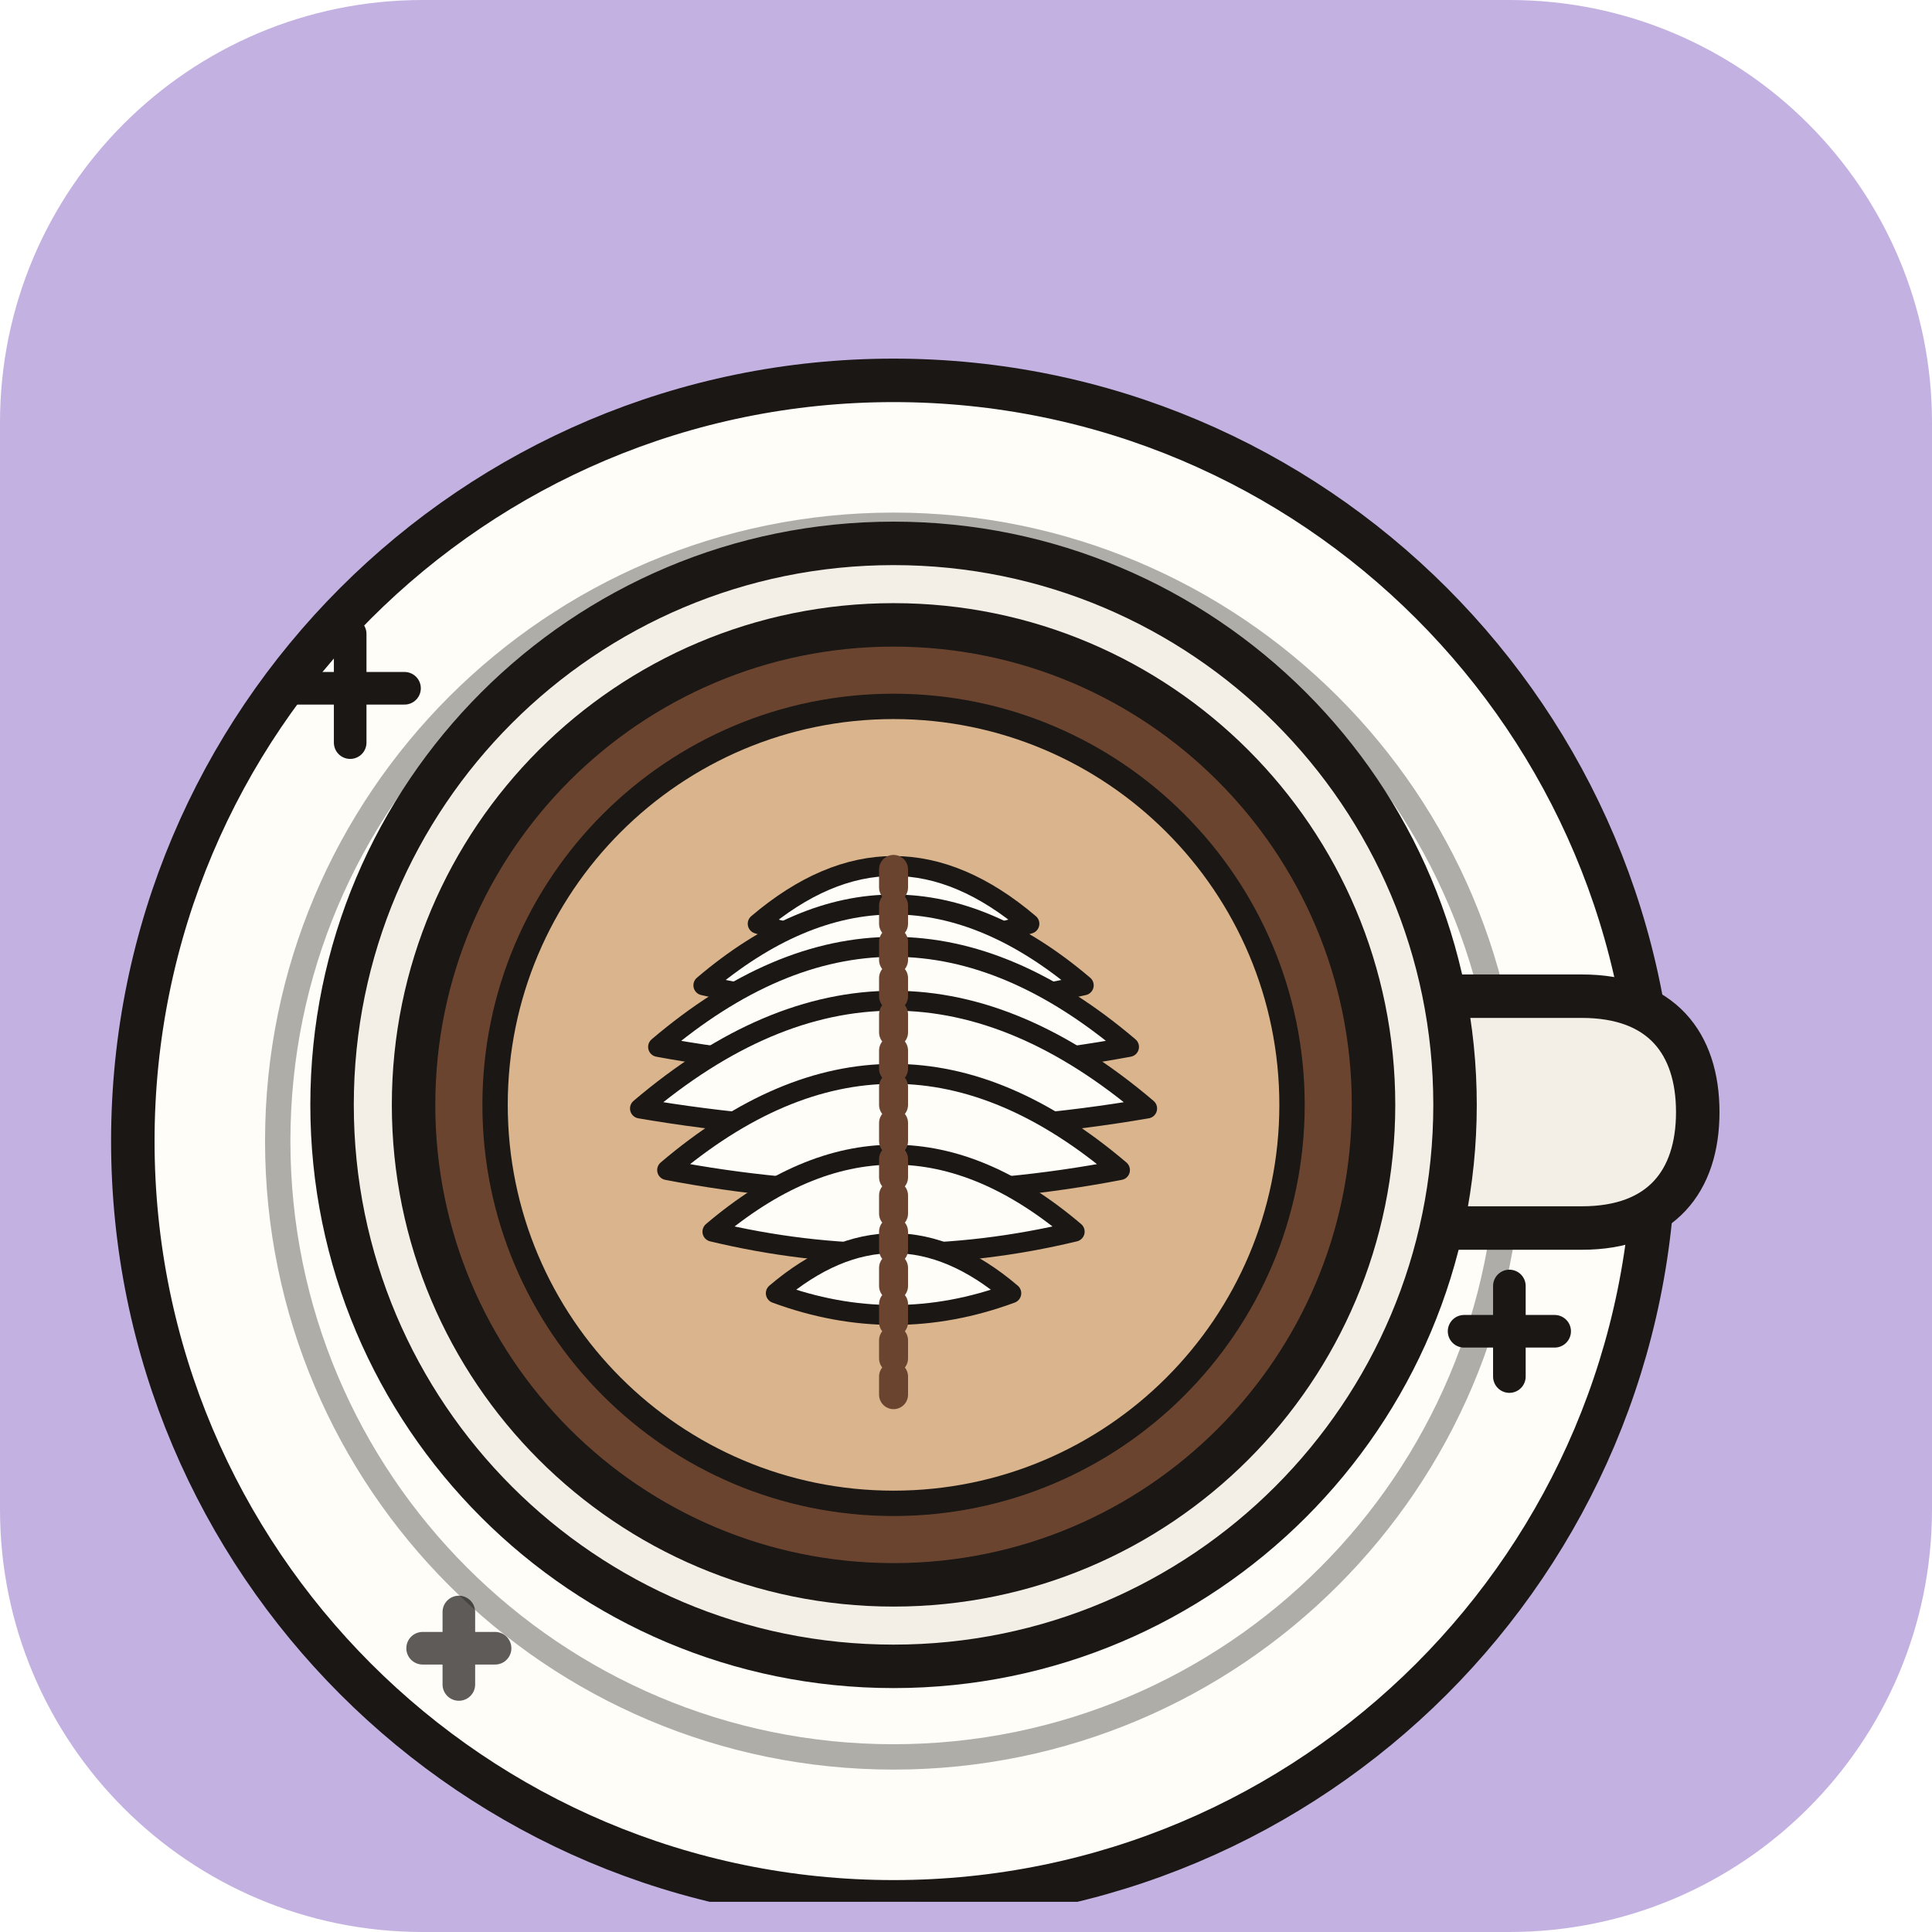
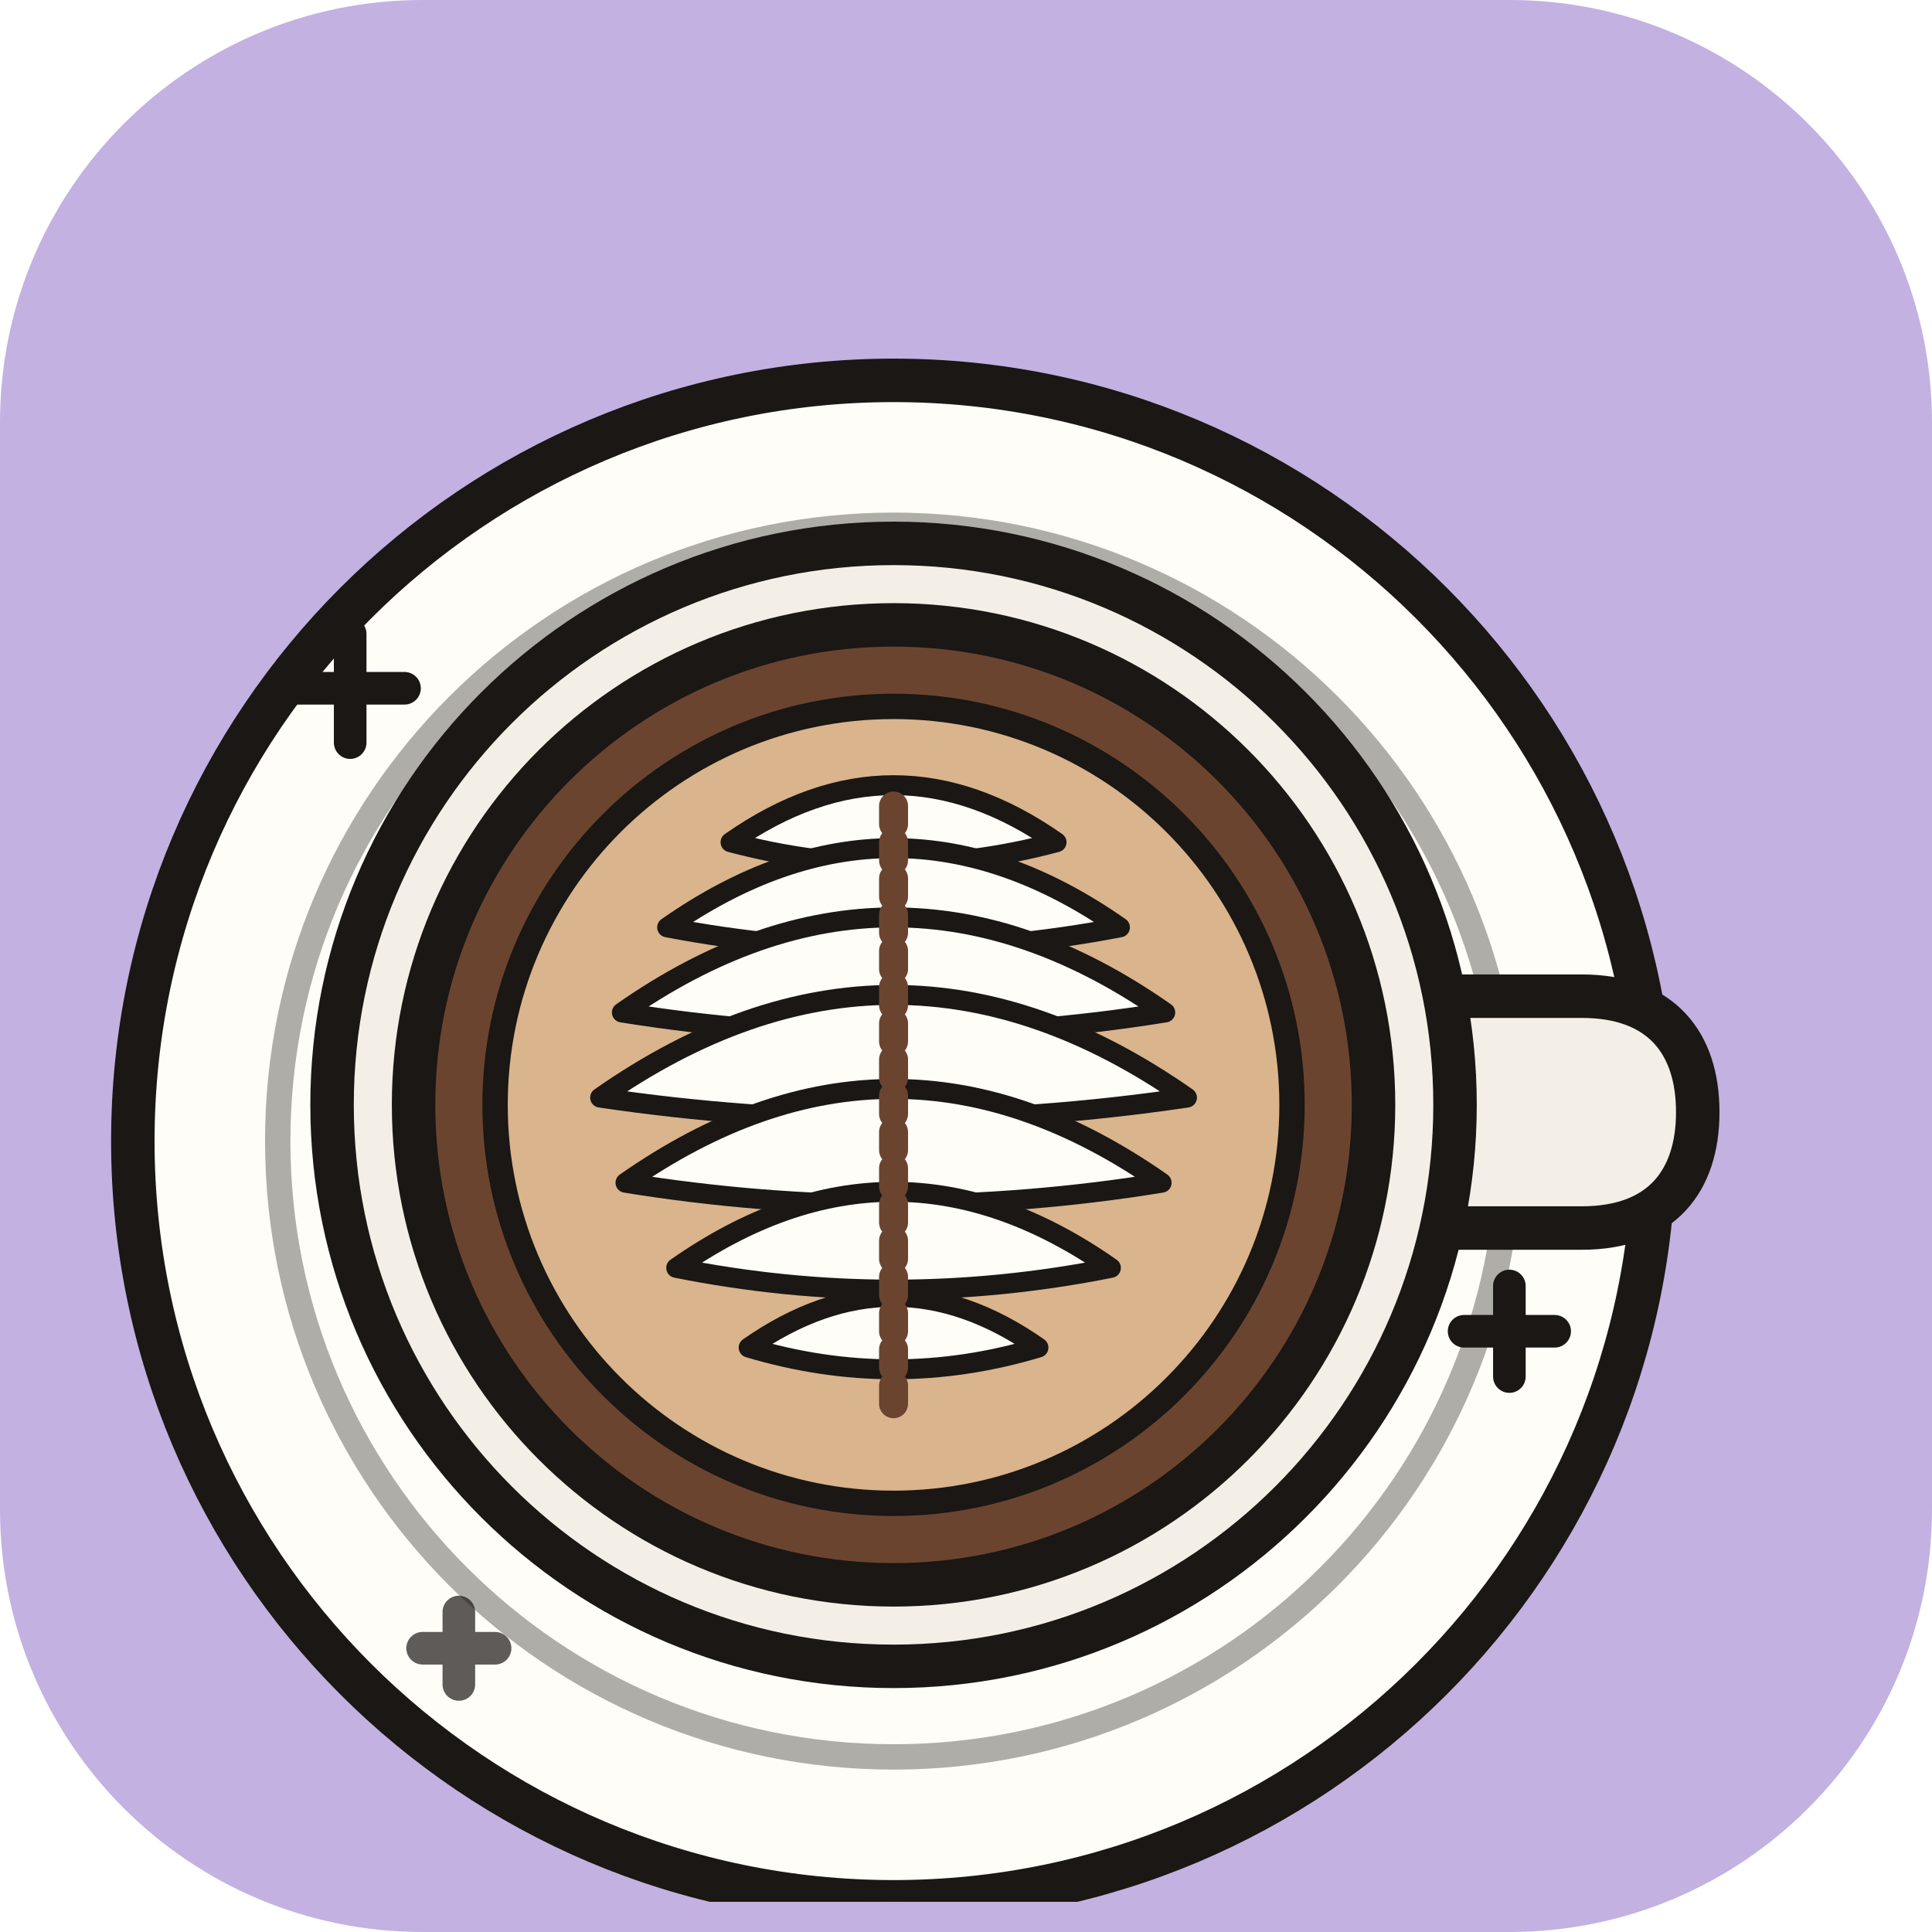
<svg xmlns="http://www.w3.org/2000/svg" viewBox="0 0 64 64">
  <rect width="64" height="64" rx="14" fill="#C3B1E1" />
  <svg x="2" y="3" width="60" height="60" viewBox="0 0 100 100" fill="none" stroke="#1A1714" stroke-width="2.4" stroke-linecap="round" stroke-linejoin="round">
    <circle cx="46" cy="58" r="42" fill="#FFFDF8" />
    <circle cx="46" cy="58" r="34" stroke-width="1.4" stroke-opacity="0.35" />
    <path d="M75 50h9c4.4 0 6.4 2.6 6.4 6.4s-2 6.4-6.4 6.4h-9" fill="#F4EFE6" />
    <circle cx="46" cy="56" r="31" fill="#F4EFE6" />
    <circle cx="46" cy="56" r="26.5" fill="#6B4430" />
    <circle cx="46" cy="56" r="22" fill="#D9B48C" stroke-width="1.4" />
    <g opacity="1">
-       <path d="M38.5 46Q46 39.625 53.5 46Q46 48.4 38.5 46Z" fill="#FFFDF8" stroke-width="1.1" />
-       <path d="M35.5 49.4Q46 40.475 56.5 49.4Q46 51.8 35.5 49.4Z" fill="#FFFDF8" stroke-width="1.1" />
-       <path d="M33 52.8Q46 41.75 59 52.8Q46 55.2 33 52.8Z" fill="#FFFDF8" stroke-width="1.1" />
-       <path d="M32 56.2Q46 44.3 60 56.2Q46 58.6 32 56.2Z" fill="#FFFDF8" stroke-width="1.1" />
-       <path d="M33.5 59.6Q46 48.975 58.5 59.6Q46 62 33.5 59.6Z" fill="#FFFDF8" stroke-width="1.1" />
-       <path d="M36 63Q46 54.5 56 63Q46 65.4 36 63Z" fill="#FFFDF8" stroke-width="1.1" />
-       <path d="M39.5 66.4Q46 60.875 52.5 66.4Q46 68.8 39.5 66.4Z" fill="#FFFDF8" stroke-width="1.1" />
-       <path d="M46 43V72" pathLength="1" stroke-dasharray="1" stroke-dashoffset="0" stroke-width="1.6" stroke="#6B4430" />
+       <path d="M37 41.5Q46 35.2 55 41.5Q46 43.9 37 41.5Z" fill="#FFFDF8" stroke-width="1.1" />
+       <path d="M33.5 46.2Q46 37.45 58.5 46.2Q46 48.6 33.5 46.2Z" fill="#FFFDF8" stroke-width="1.1" />
+       <path d="M31 50.9Q46 40.4 61 50.9Q46 53.3 31 50.9Z" fill="#FFFDF8" stroke-width="1.1" />
+       <path d="M29.8 55.6Q46 44.26 62.2 55.6Q46 58 29.8 55.6Z" fill="#FFFDF8" stroke-width="1.1" />
+       <path d="M31.2 60.3Q46 49.94 60.8 60.3Q46 62.7 31.2 60.3Z" fill="#FFFDF8" stroke-width="1.1" />
+       <path d="M34 65Q46 56.6 58 65Q46 67.4 34 65Z" fill="#FFFDF8" stroke-width="1.1" />
+       <path d="M38 69.4Q46 63.8 54 69.4Q46 71.8 38 69.4Z" fill="#FFFDF8" stroke-width="1.1" />
+       <path d="M46 39.5V73" pathLength="1" stroke-dasharray="1" stroke-dashoffset="0" stroke-width="1.6" stroke="#6B4430" />
      <g stroke-width="1.8">
        <path d="M16 30v6M13 33h6" />
        <path d="M80 66v5M77.5 68.5h5" />
        <path d="M22 84v4M20 86h4" stroke-opacity="0.7" />
      </g>
    </g>
  </svg>
</svg>
